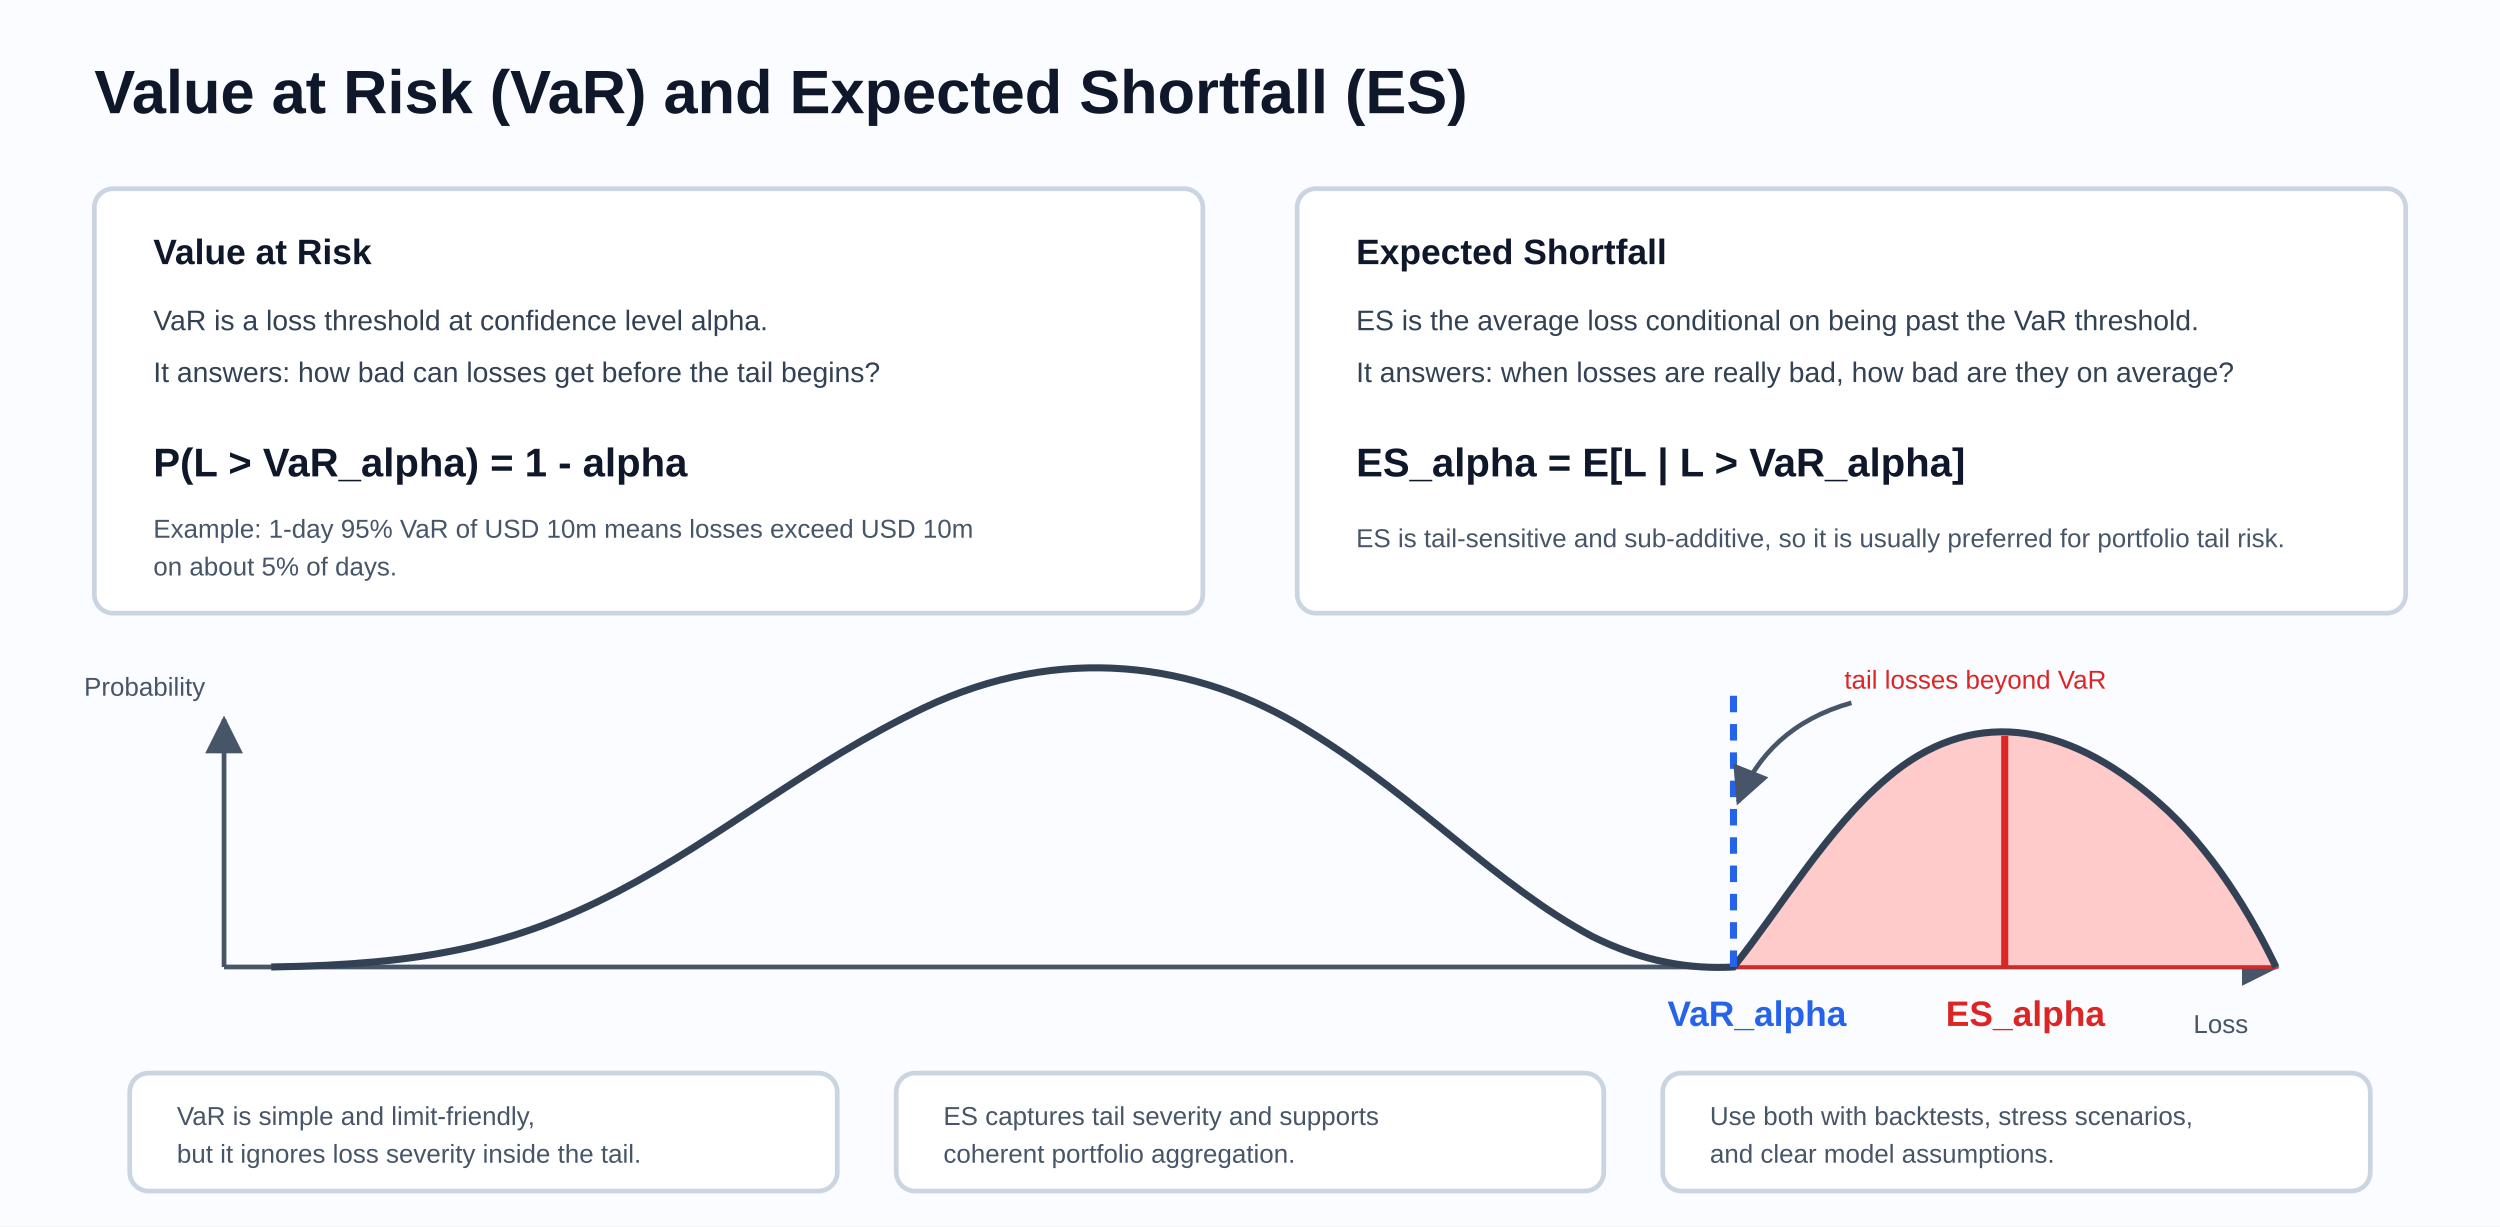
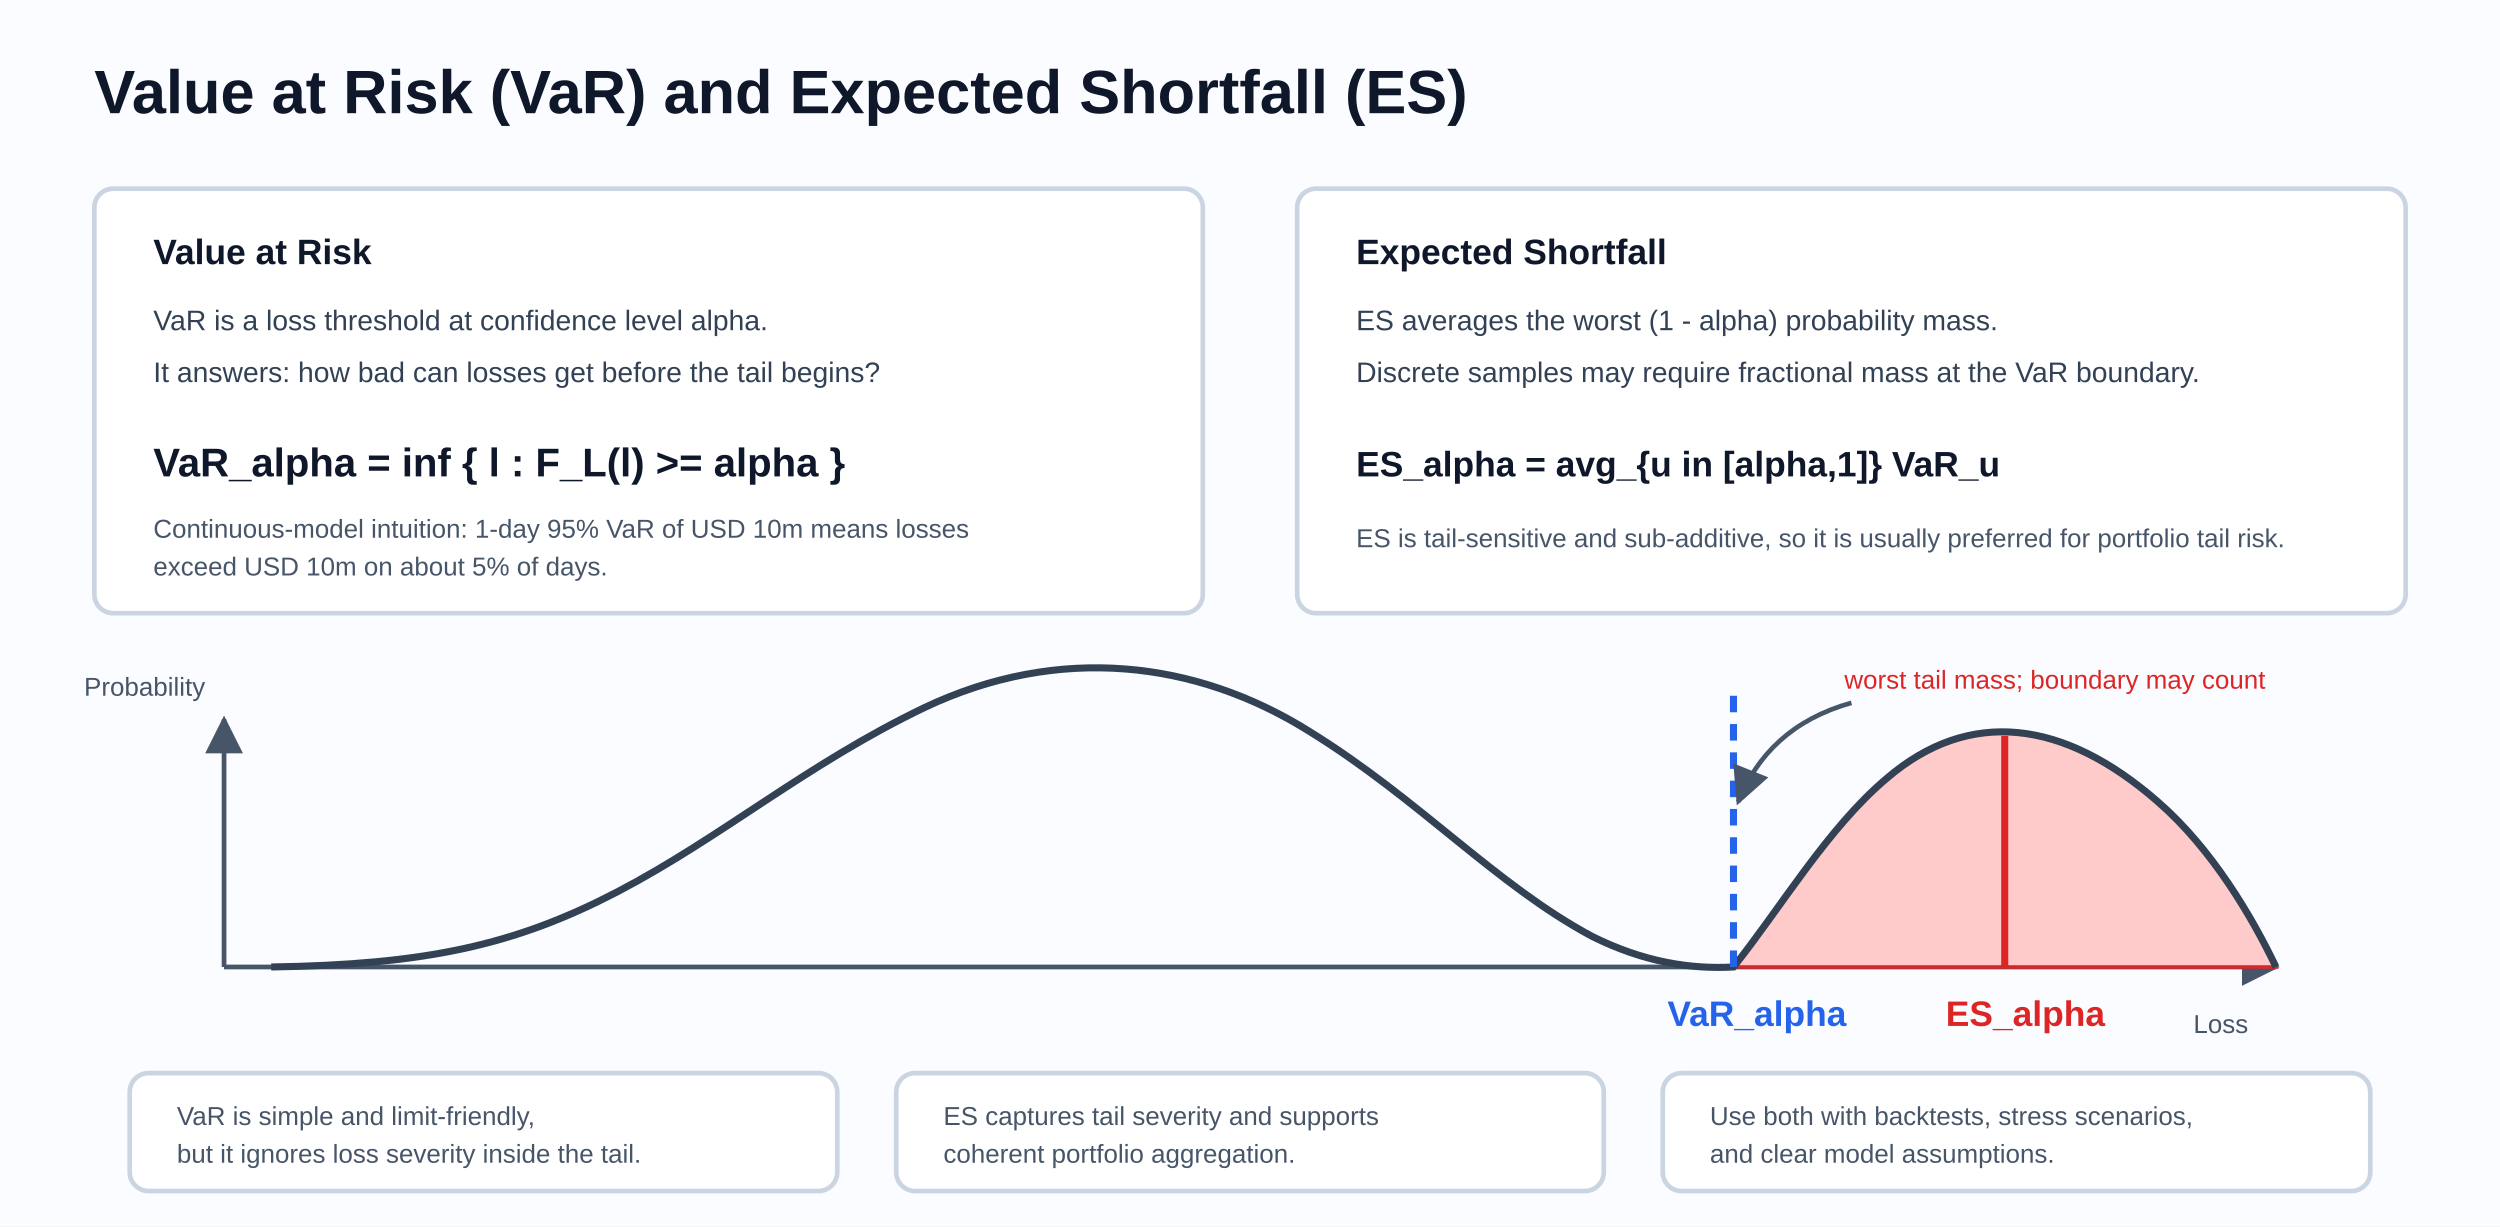
<svg xmlns="http://www.w3.org/2000/svg" width="1060" height="520" viewBox="0 0 1060 520" role="img" aria-labelledby="title desc">
  <defs>
    <style>
-       .bg{fill:#fbfcff}.panel{fill:#fff;stroke:#cbd5e1;stroke-width:2}.tail{fill:#fecaca;stroke:#dc2626;stroke-width:1.5}.curve{fill:none;stroke:#334155;stroke-width:3}.axis{stroke:#475569;stroke-width:2}.var{stroke:#2563eb;stroke-width:3;stroke-dasharray:7 5}.es{stroke:#dc2626;stroke-width:3}.title{font:bold 26px Arial,sans-serif;fill:#0f172a}.h{font:bold 15px Arial,sans-serif;fill:#0f172a}.txt{font:12px Arial,sans-serif;fill:#334155}.small{font:11px Arial,sans-serif;fill:#475569}.formula{font:bold 17px Arial,sans-serif;fill:#0f172a}.blue{fill:#2563eb}.red{fill:#dc2626}.green{fill:#15803d}
+       .bg{fill:#fbfcff}.panel{fill:#fff;stroke:#cbd5e1;stroke-width:2}.tail{fill:#fecaca;stroke:#dc2626;stroke-width:1.5}.curve{fill:none;stroke:#334155;stroke-width:3}.axis{stroke:#475569;stroke-width:2}.var{stroke:#2563eb;stroke-width:3;stroke-dasharray:7 5}.es{stroke:#dc2626;stroke-width:3}.title{font:bold 26px Arial,sans-serif;fill:#0f172a}.h{font:bold 15px Arial,sans-serif;fill:#0f172a}.txt{font:12px Arial,sans-serif;fill:#334155}.small{font:11px Arial,sans-serif;fill:#475569}.formula{font:bold 17px Arial,sans-serif;fill:#0f172a}.formula-wide{font:bold 15px Arial,sans-serif;fill:#0f172a}.blue{fill:#2563eb}.red{fill:#dc2626}.green{fill:#15803d}
    </style>
    <marker id="arrow" viewBox="0 0 10 10" refX="9" refY="5" markerWidth="8" markerHeight="8" orient="auto-start-reverse">
      <path d="M 0 0 L 10 5 L 0 10 z" fill="#475569" />
    </marker>
  </defs>
  <rect class="bg" width="1060" height="520" />
  <text class="title" x="40" y="48">Value at Risk (VaR) and Expected Shortfall (ES)</text>
  <rect class="panel" x="40" y="80" width="470" height="180" rx="8" />
  <text class="h" x="65" y="112">Value at Risk</text>
  <text class="txt" x="65" y="140">VaR is a loss threshold at confidence level alpha.</text>
  <text class="txt" x="65" y="162">It answers: how bad can losses get before the tail begins?</text>
-   <text class="formula" x="65" y="202">P(L &gt; VaR_alpha) = 1 - alpha</text>
-   <text class="small" x="65" y="228">Example: 1-day 95% VaR of USD 10m means losses exceed USD 10m</text>
-   <text class="small" x="65" y="244">on about 5% of days.</text>
+   <text class="formula" x="65" y="202">VaR_alpha = inf { l : F_L(l) &gt;= alpha }</text>
+   <text class="small" x="65" y="228">Continuous-model intuition: 1-day 95% VaR of USD 10m means losses</text>
+   <text class="small" x="65" y="244">exceed USD 10m on about 5% of days.</text>
  <rect class="panel" x="550" y="80" width="470" height="180" rx="8" />
  <text class="h" x="575" y="112">Expected Shortfall</text>
-   <text class="txt" x="575" y="140">ES is the average loss conditional on being past the VaR threshold.</text>
-   <text class="txt" x="575" y="162">It answers: when losses are really bad, how bad are they on average?</text>
-   <text class="formula" x="575" y="202">ES_alpha = E[L | L &gt; VaR_alpha]</text>
+   <text class="txt" x="575" y="140">ES averages the worst (1 - alpha) probability mass.</text>
+   <text class="txt" x="575" y="162">Discrete samples may require fractional mass at the VaR boundary.</text>
+   <text class="formula-wide" x="575" y="202">ES_alpha = avg_{u in [alpha,1]} VaR_u</text>
  <text class="small" x="575" y="232">ES is tail-sensitive and sub-additive, so it is usually preferred for portfolio tail risk.</text>
  <line class="axis" x1="95" y1="410" x2="965" y2="410" marker-end="url(#arrow)" />
  <line class="axis" x1="95" y1="410" x2="95" y2="305" marker-end="url(#arrow)" />
  <text class="small" x="930" y="438">Loss</text>
  <text class="small" x="87" y="295" text-anchor="end">Probability</text>
  <path class="tail" d="M735 410 C755 385 775 351 800 330 C835 300 875 305 915 340 C938 360 955 389 965 410 Z" />
  <path class="curve" d="M115 410 C180 409 218 401 262 378 C306 355 342 324 392 300 C449 273 507 280 555 310 C602 339 634 375 675 397 C697 408 717 411 735 410 C755 385 775 351 800 330 C835 300 875 305 915 340 C938 360 955 389 965 410" />
  <line class="var" x1="735" y1="410" x2="735" y2="292" />
  <line class="es" x1="850" y1="410" x2="850" y2="312" />
  <text class="h blue" x="707" y="435">VaR_alpha</text>
  <text class="h red" x="825" y="435">ES_alpha</text>
-   <text class="small red" x="782" y="292">tail losses beyond VaR</text>
+   <text class="small red" x="782" y="292">worst tail mass; boundary may count</text>
  <path d="M785 298 C760 305 745 320 737 340" fill="none" stroke="#475569" stroke-width="2" marker-end="url(#arrow)" />
  <rect class="panel" x="55" y="455" width="300" height="50" rx="8" />
  <text class="small" x="75" y="477">VaR is simple and limit-friendly,</text>
  <text class="small" x="75" y="493">but it ignores loss severity inside the tail.</text>
  <rect class="panel" x="380" y="455" width="300" height="50" rx="8" />
  <text class="small" x="400" y="477">ES captures tail severity and supports</text>
  <text class="small" x="400" y="493">coherent portfolio aggregation.</text>
  <rect class="panel" x="705" y="455" width="300" height="50" rx="8" />
  <text class="small" x="725" y="477">Use both with backtests, stress scenarios,</text>
  <text class="small" x="725" y="493">and clear model assumptions.</text>
</svg>
